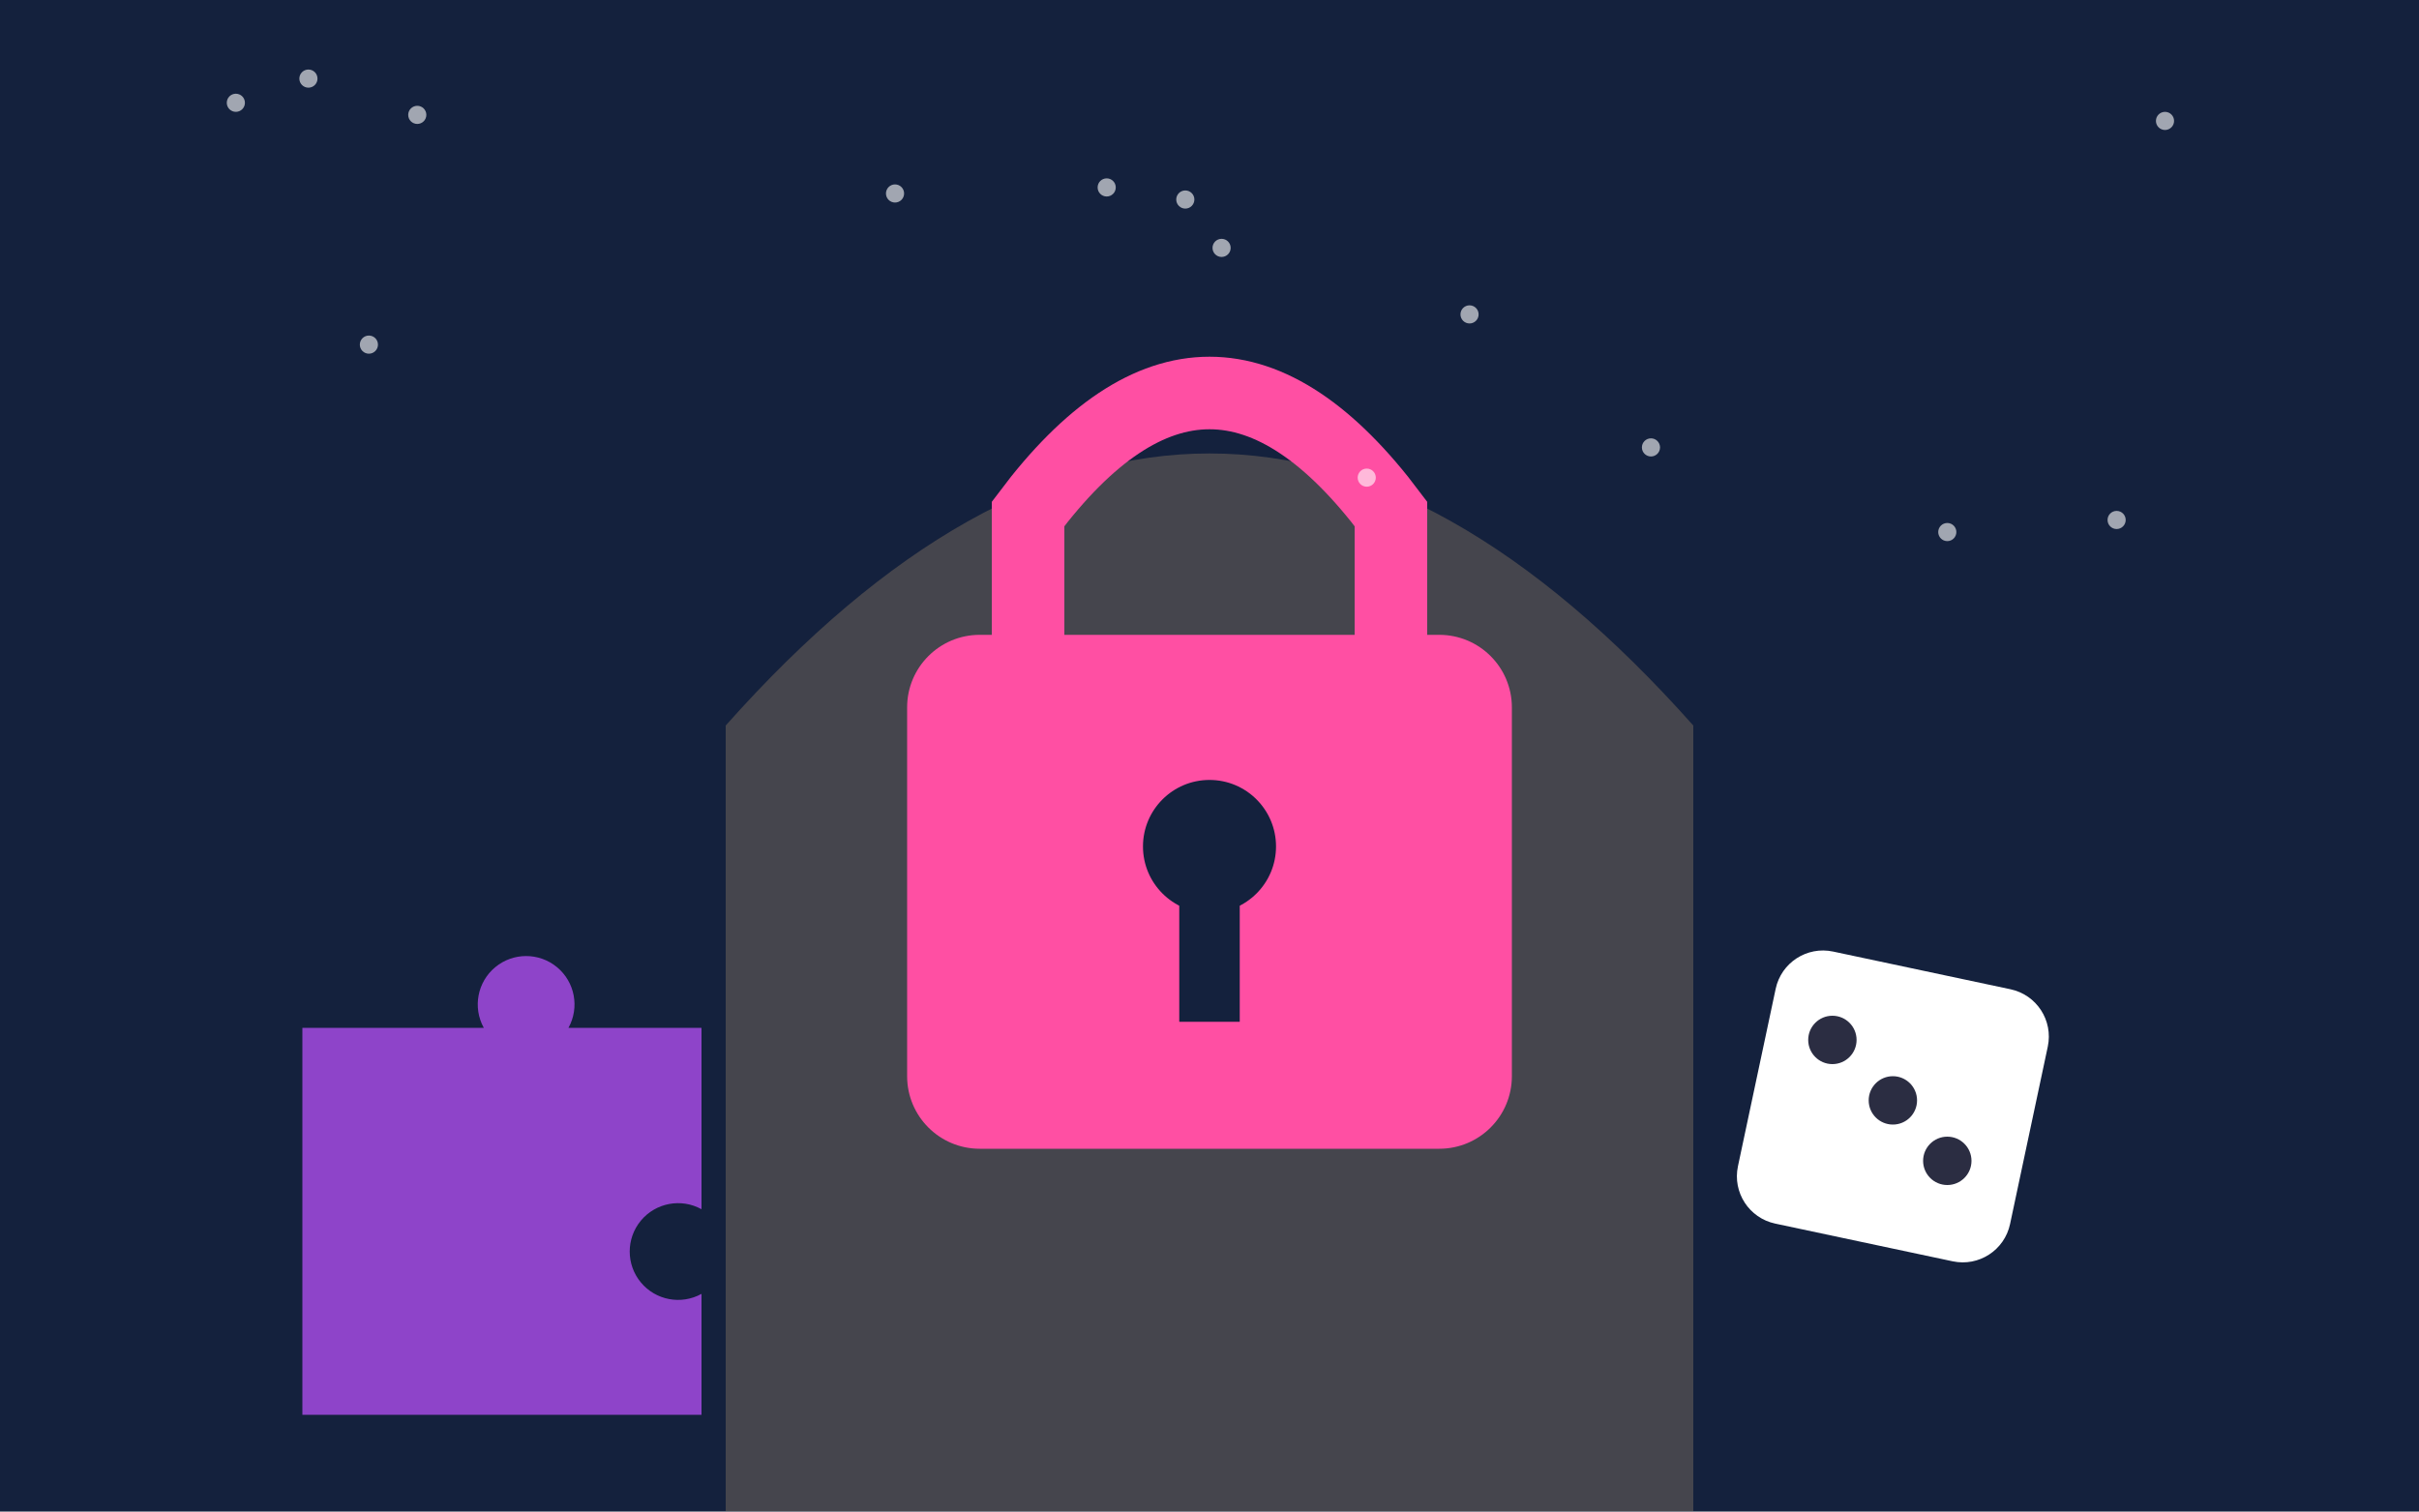
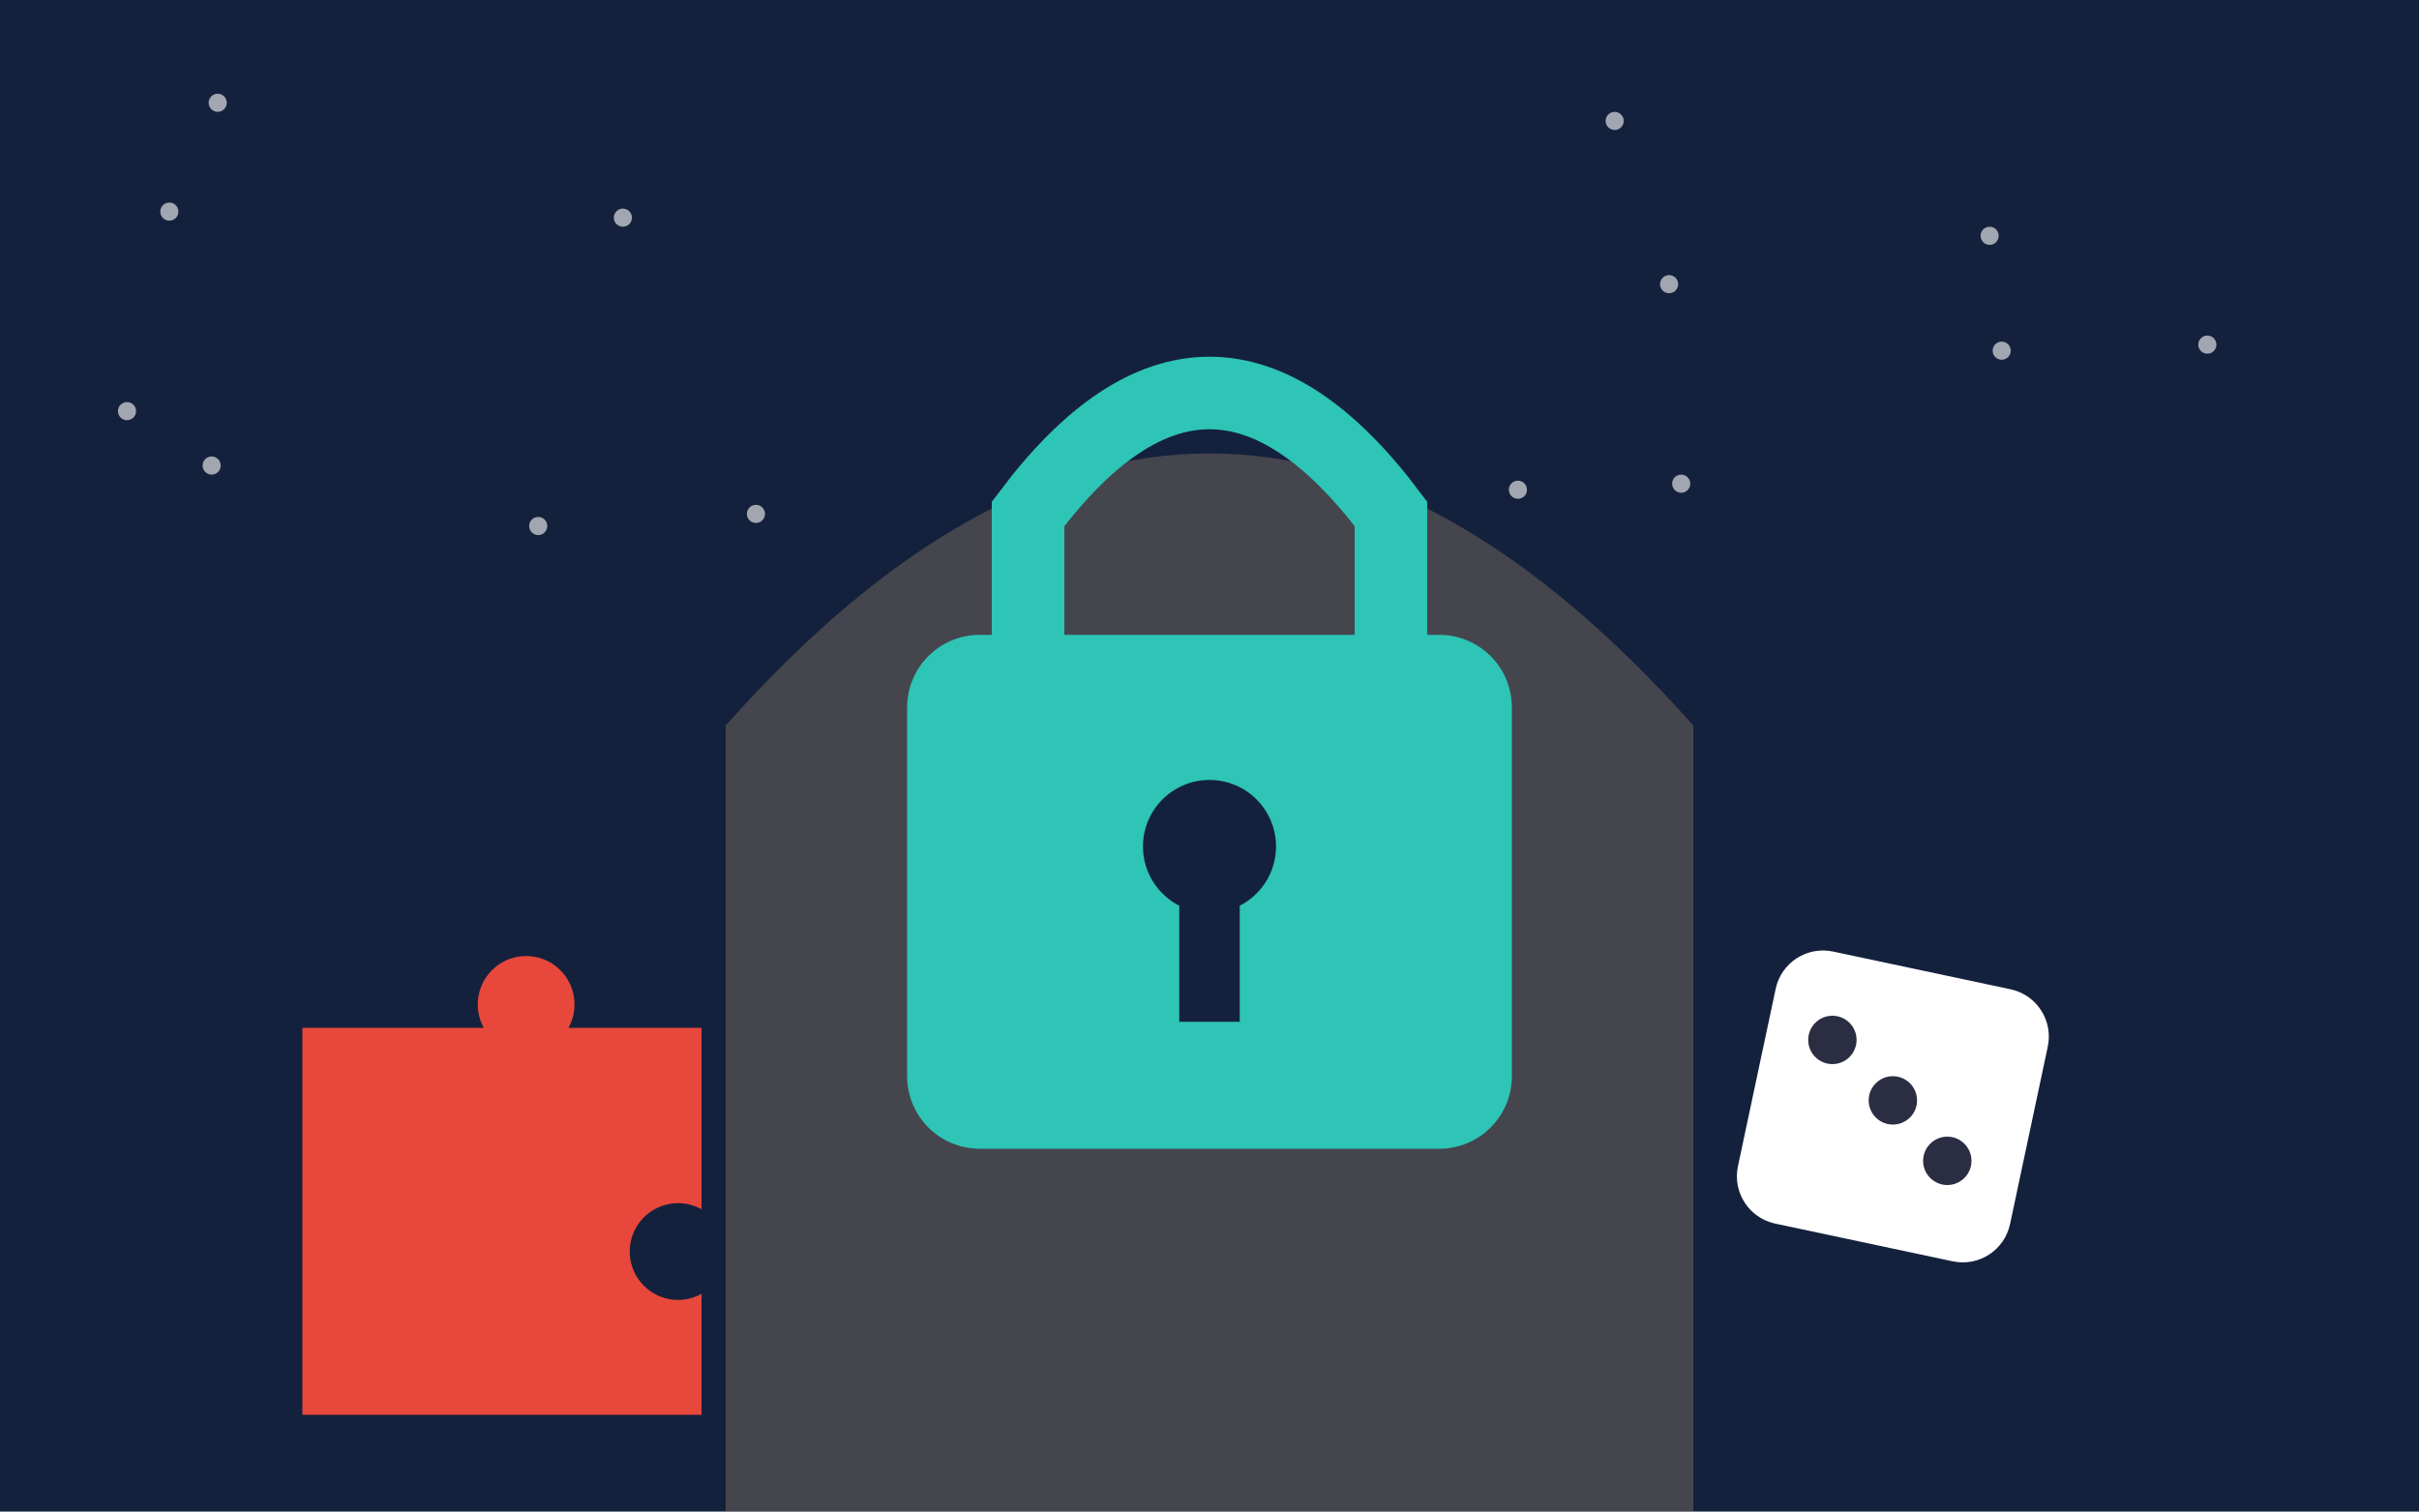
<svg xmlns="http://www.w3.org/2000/svg" viewBox="0 0 400 250" preserveAspectRatio="xMidYMid slice">
  <rect width="400" height="250" fill="#14213D" />
  <path d="M120 250 L120 120 Q200 30 280 120 L280 250Z" fill="#D9B07A" opacity=".25" />
-   <path d="M170 110 L170 85 Q200 45 230 85 L230 110" stroke="#FF4FA3" stroke-width="12" fill="none" />
-   <rect x="150" y="105" width="100" height="85" rx="12" fill="#FF4FA3" />
+   <path d="M170 110 L170 85 Q200 45 230 85 L230 110" stroke="#2EC4B6" stroke-width="12" fill="none" />
+   <rect x="150" y="105" width="100" height="85" rx="12" fill="#2EC4B6" />
  <circle cx="200" cy="140" r="11" fill="#14213D" />
  <rect x="195" y="145" width="10" height="24" fill="#14213D" />
  <rect x="290" y="160" width="46" height="46" rx="8" fill="#fff" transform="rotate(12 313 183)" />
  <circle cx="303" cy="172" r="4" fill="#2B2D42" />
  <circle cx="322" cy="192" r="4" fill="#2B2D42" />
  <circle cx="313" cy="182" r="4" fill="#2B2D42" />
-   <path d="M50 170 h30 a8 8 0 1 1 14 0 h22 v30 a8 8 0 1 0 0 14 v20 h-66z" fill="#8E44C9" />
-   <circle cx="61" cy="57" r="1.5" fill="#fff" opacity=".6" />
-   <circle cx="196" cy="33" r="1.5" fill="#fff" opacity=".6" />
-   <circle cx="51" cy="13" r="1.5" fill="#fff" opacity=".6" />
-   <circle cx="243" cy="52" r="1.5" fill="#fff" opacity=".6" />
-   <circle cx="69" cy="19" r="1.5" fill="#fff" opacity=".6" />
-   <circle cx="273" cy="74" r="1.5" fill="#fff" opacity=".6" />
-   <circle cx="39" cy="17" r="1.5" fill="#fff" opacity=".6" />
-   <circle cx="202" cy="41" r="1.5" fill="#fff" opacity=".6" />
-   <circle cx="148" cy="32" r="1.5" fill="#fff" opacity=".6" />
-   <circle cx="358" cy="20" r="1.5" fill="#fff" opacity=".6" />
-   <circle cx="183" cy="31" r="1.5" fill="#fff" opacity=".6" />
-   <circle cx="226" cy="79" r="1.5" fill="#fff" opacity=".6" />
-   <circle cx="350" cy="86" r="1.5" fill="#fff" opacity=".6" />
-   <circle cx="322" cy="88" r="1.5" fill="#fff" opacity=".6" />
+   <path d="M50 170 h30 a8 8 0 1 1 14 0 h22 v30 a8 8 0 1 0 0 14 v20 h-66z" fill="#E8483B" />
+   <circle cx="28" cy="35" r="1.5" fill="#fff" opacity=".6" />
+   <circle cx="278" cy="80" r="1.5" fill="#fff" opacity=".6" />
+   <circle cx="267" cy="20" r="1.5" fill="#fff" opacity=".6" />
+   <circle cx="89" cy="87" r="1.5" fill="#fff" opacity=".6" />
+   <circle cx="125" cy="85" r="1.5" fill="#fff" opacity=".6" />
+   <circle cx="251" cy="81" r="1.5" fill="#fff" opacity=".6" />
+   <circle cx="365" cy="57" r="1.5" fill="#fff" opacity=".6" />
+   <circle cx="21" cy="68" r="1.5" fill="#fff" opacity=".6" />
+   <circle cx="103" cy="36" r="1.5" fill="#fff" opacity=".6" />
+   <circle cx="331" cy="58" r="1.5" fill="#fff" opacity=".6" />
+   <circle cx="36" cy="17" r="1.5" fill="#fff" opacity=".6" />
+   <circle cx="329" cy="39" r="1.5" fill="#fff" opacity=".6" />
+   <circle cx="276" cy="47" r="1.5" fill="#fff" opacity=".6" />
+   <circle cx="35" cy="77" r="1.5" fill="#fff" opacity=".6" />
</svg>
